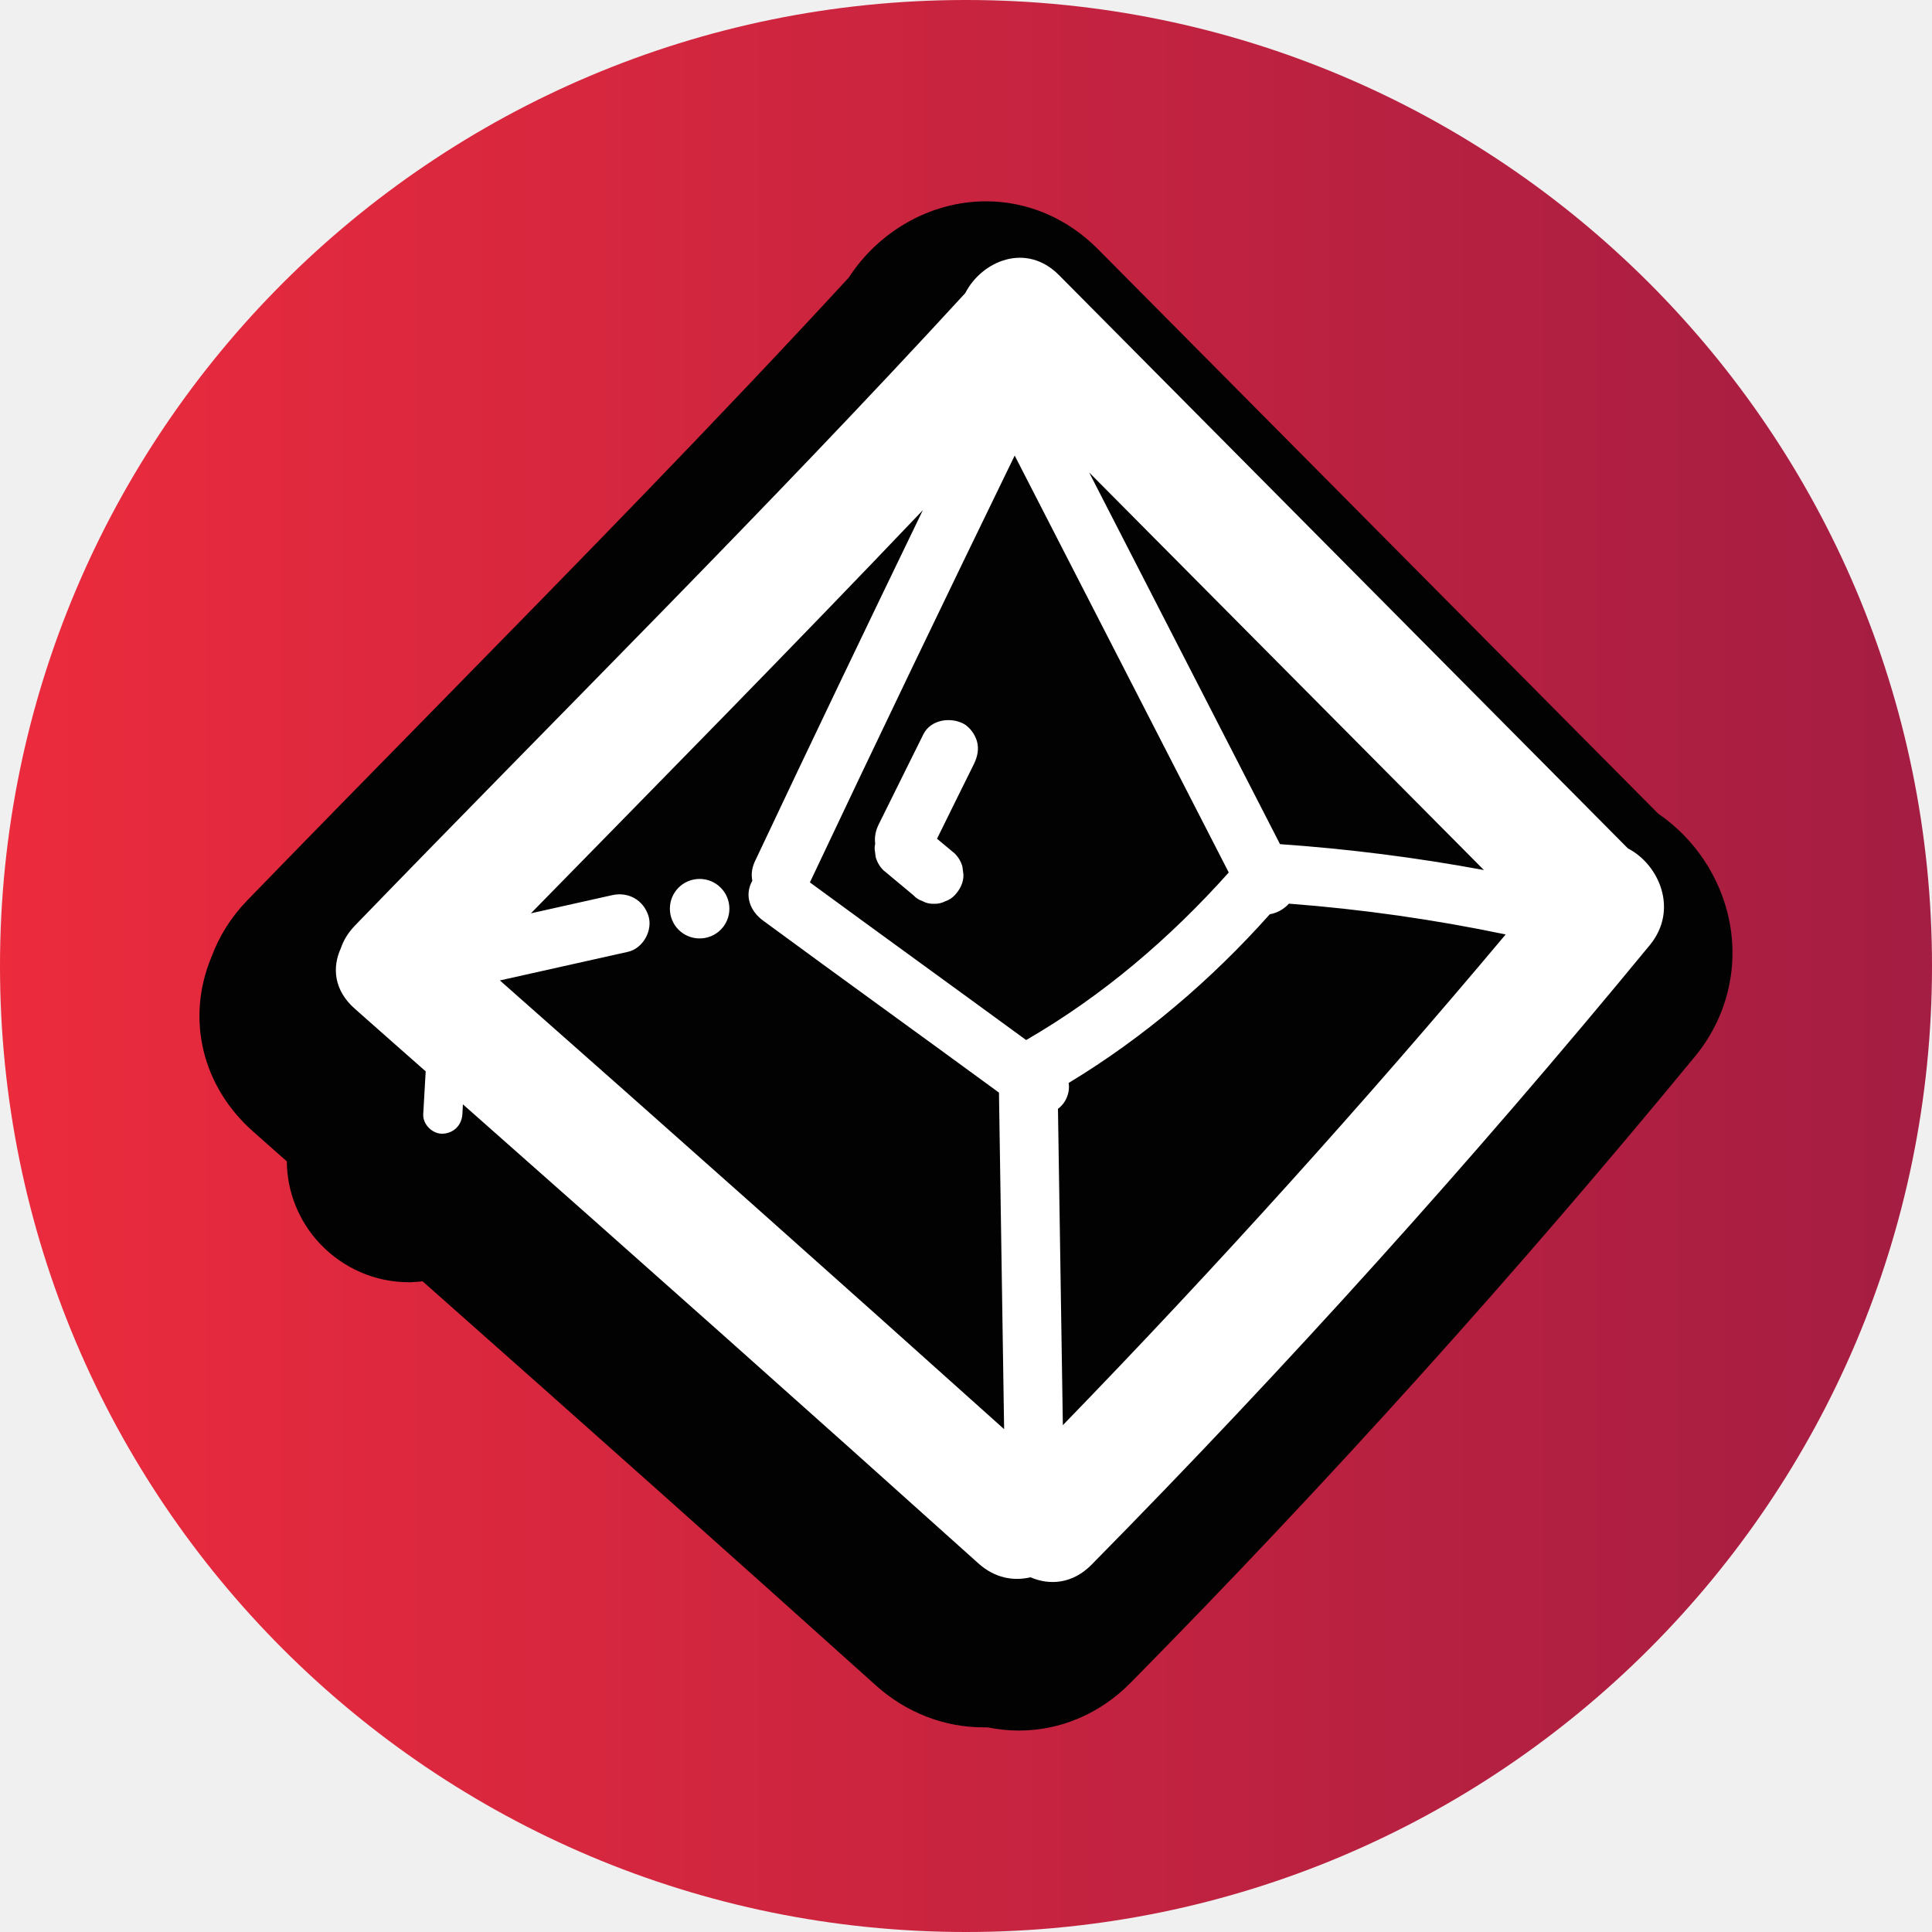
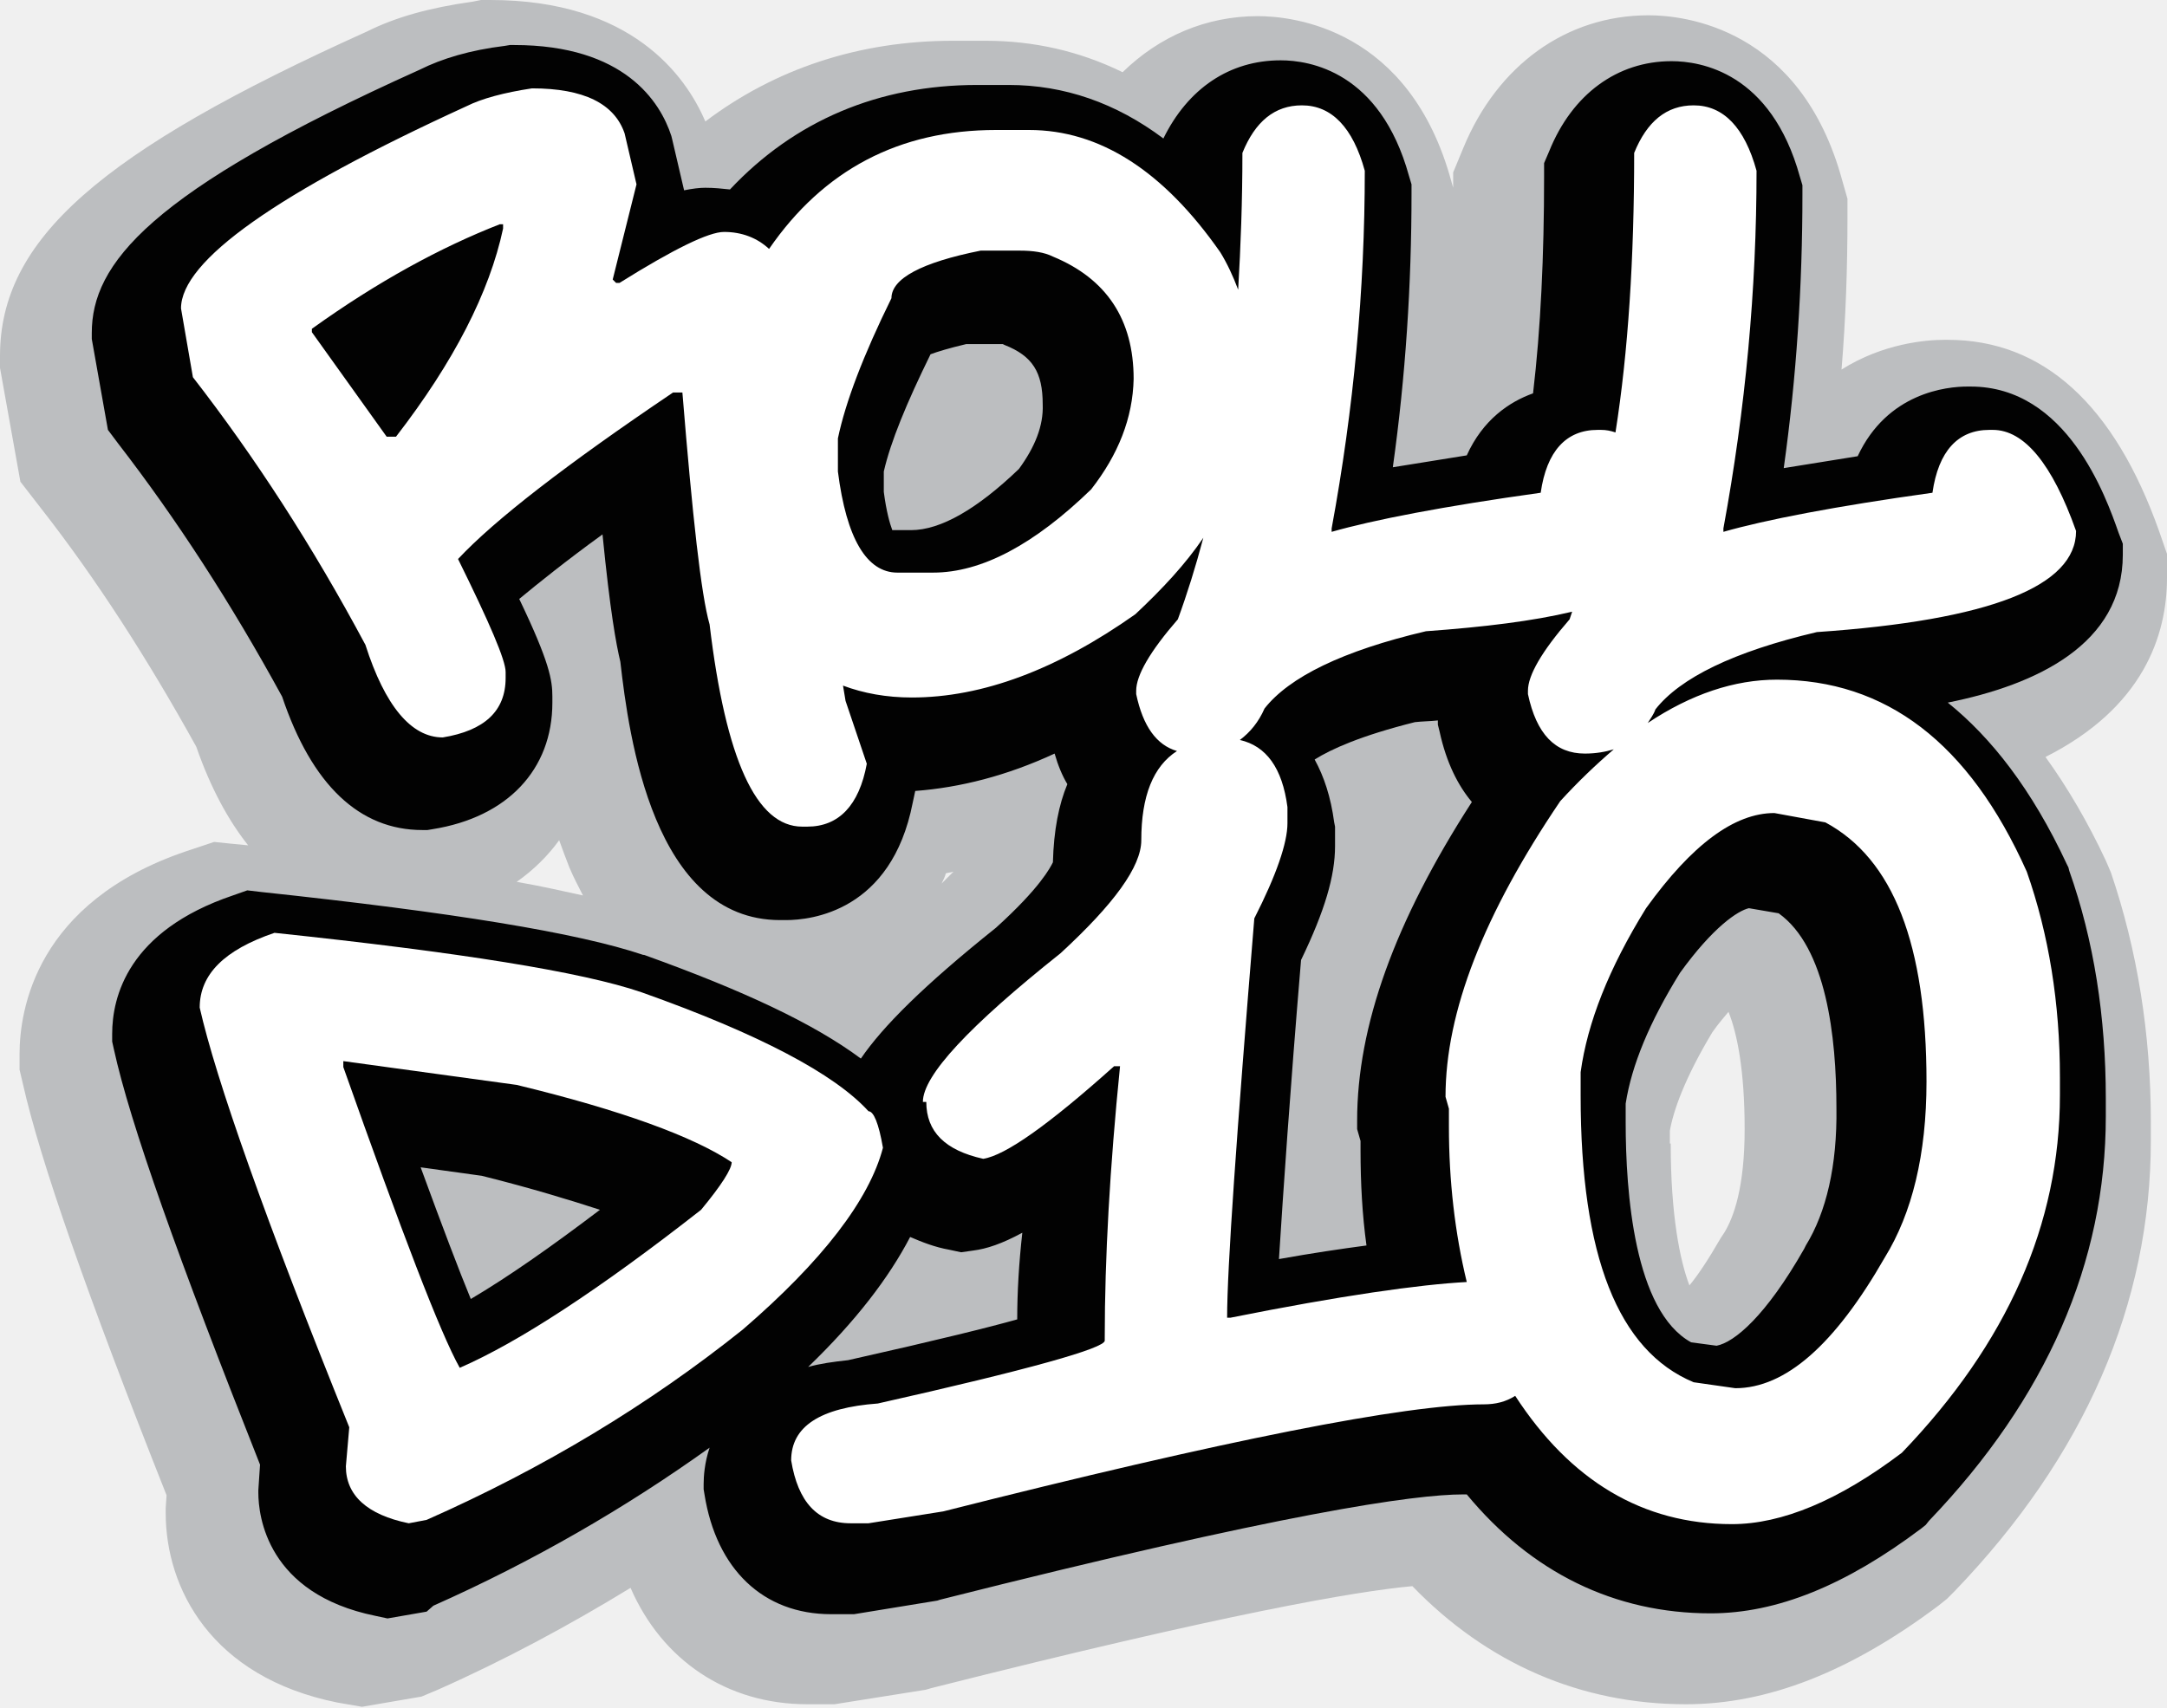
- <svg xmlns="http://www.w3.org/2000/svg" version="1.1" id="Layer_1" x="0px" y="0px" viewBox="0 0 150 150" style="enable-background:new 0 0 150 150;" xml:space="preserve">
+ <svg xmlns="http://www.w3.org/2000/svg" version="1.1" id="Layer_1" x="0px" y="0px" viewBox="0 0 255 201" style="enable-background:new 0 0 255 201;" xml:space="preserve">
  <style type="text/css">
- 	.st0{fill:url(#SVGID_1_);}
+ 	.st0{fill:#BCBEC0;}
	.st1{fill:#020202;}
	.st2{fill:#FFFFFF;}
</style>
  <g>
-     <linearGradient id="SVGID_1_" gradientUnits="userSpaceOnUse" x1="0" y1="77" x2="150" y2="77" gradientTransform="matrix(1 0 0 -1 0 152)">
-       <stop offset="0" style="stop-color:#EC2B3D" />
-       <stop offset="1" style="stop-color:#A41D42" />
-     </linearGradient>
-     <circle class="st0" cx="75" cy="75" r="75" />
-     <g>
-       <path class="st1" d="M134.25,71.43c-0.69-3.36-2.71-6.35-5.51-8.26L85.23,19.33c-2.37-2.39-5.45-3.7-8.68-3.7    c-4.25,0-8.3,2.29-10.66,5.93c-10.38,11.27-21.32,22.42-31.9,33.21c-4.86,4.95-9.87,10.06-14.79,15.13    c-1.24,1.28-2.17,2.75-2.77,4.37c-2.01,4.78-0.76,10.07,3.23,13.59c0.87,0.77,1.74,1.54,2.61,2.31c0.01,2.35,0.93,4.66,2.58,6.4    c1.79,1.89,4.28,2.98,6.84,2.98h0.23l0.18-0.01c0.24-0.01,0.47-0.03,0.71-0.06c12.73,11.27,24.29,21.57,35.21,31.39    c2.33,2.09,5.28,3.24,8.32,3.24c0.11,0,0.22,0,0.33,0c0.8,0.16,1.62,0.25,2.44,0.25c3.24,0,6.32-1.32,8.68-3.72    c15.26-15.47,30-31.83,43.81-48.62C134.06,79.04,135.02,75.17,134.25,71.43z" />
-       <path class="st2" d="M126.39,65.87c-14.73-14.84-29.45-29.68-44.17-44.51c-2.56-2.58-6-1.09-7.28,1.4    C59.55,39.52,43.37,55.52,27.55,71.87c-0.54,0.56-0.89,1.16-1.09,1.76c-0.68,1.48-0.54,3.26,1.09,4.69    c1.84,1.62,3.66,3.25,5.5,4.86c-0.06,1.11-0.13,2.21-0.19,3.32c-0.05,0.8,0.73,1.56,1.52,1.52c0.86-0.04,1.47-0.67,1.52-1.52    c0.01-0.25,0.03-0.51,0.04-0.76c13.39,11.83,26.74,23.7,40.02,35.64c1.28,1.15,2.73,1.39,4.05,1.08c1.48,0.64,3.26,0.52,4.74-0.98    c15.16-15.38,29.61-31.41,43.33-48.09C130.36,70.63,128.8,67.11,126.39,65.87z M79.67,80.75c-5.59-4.09-11.21-8.15-16.79-12.24    c5.23-11.08,10.54-22.12,15.9-33.14c5.54,10.79,11.08,21.58,16.62,32.37C90.82,72.86,85.61,77.31,79.67,80.75z M99.38,65.54    c-4.94-9.62-9.88-19.24-14.82-28.86C94.78,46.97,105,57.26,115.21,67.55C109.98,66.58,104.69,65.91,99.38,65.54z M38.81,76.12    c3.31-0.74,6.63-1.48,9.94-2.22c1.17-0.26,1.96-1.67,1.59-2.81c-0.4-1.22-1.56-1.87-2.81-1.59c-2.1,0.47-4.21,0.94-6.31,1.41    c10.18-10.4,20.4-20.76,30.43-31.3C67.26,48.69,62.9,57.78,58.6,66.9c-0.24,0.52-0.28,1.02-0.19,1.48    c-0.65,1.15-0.16,2.37,0.83,3.09c6.09,4.48,12.22,8.89,18.32,13.36c0.13,8.71,0.27,17.42,0.4,26.13    C64.96,99.29,51.91,87.68,38.81,76.12z M82.52,110.65c-0.13-8.19-0.25-16.38-0.38-24.56c0.22-0.17,0.42-0.38,0.55-0.61    c0.27-0.47,0.35-0.95,0.28-1.4c5.84-3.53,11.08-8.01,15.62-13.1c0.56-0.09,1.09-0.39,1.48-0.82c5.66,0.43,11.28,1.23,16.83,2.39    C105.9,85.66,94.44,98.36,82.52,110.65z M75.85,57.55c0.17,0.61,0.04,1.2-0.23,1.76c-0.96,1.94-1.92,3.87-2.87,5.81    c0.46,0.38,0.92,0.77,1.38,1.15c0.28,0.28,0.48,0.62,0.59,1.01c0.03,0.2,0.05,0.4,0.08,0.61c0.03,0.61-0.27,1.18-0.67,1.61    c-0.21,0.22-0.45,0.38-0.73,0.47c-0.27,0.14-0.56,0.21-0.88,0.2c-0.31,0.01-0.61-0.05-0.88-0.2c-0.28-0.09-0.53-0.25-0.73-0.47    c-0.78-0.65-1.55-1.29-2.33-1.94c-0.28-0.28-0.48-0.62-0.59-1.01c-0.03-0.2-0.05-0.4-0.08-0.61c-0.01-0.15,0.01-0.3,0.04-0.44    c-0.07-0.52,0.04-1.02,0.27-1.49c1.16-2.33,2.31-4.67,3.47-7c0.57-1.14,2.09-1.36,3.12-0.82C75.29,56.45,75.7,57.02,75.85,57.55z     M56.63,70.55c0,1.28-1.03,2.31-2.31,2.31c-1.28,0-2.31-1.03-2.31-2.31s1.03-2.31,2.31-2.31C55.6,68.24,56.63,69.28,56.63,70.55z" />
-     </g>
+     <path class="st0" d="M39.7,200.4c-14.9-3-20.2-13.5-20.2-22.3v-0.6l0.1-1.5c-9.4-23.7-14.9-39.5-16.9-48.4l-0.4-1.7v-1.8   c0-5.2,1.9-17.9,19.6-23.9l3.3-1.1c0,0,3.8,0.4,4,0.4c-2.3-2.9-4.4-6.7-6.1-11.6C17.4,77.6,11.3,68.1,4.8,59.8l-2.4-3.1L0,43.3   v-1.4c0-13.7,11.7-24,43.2-38.2c3.4-1.7,7.4-2.8,12.4-3.5L56.6,0h1.1c16.6,0,23,8.9,25.3,14.3c8.2-6.2,18.1-9.5,29.1-9.5h3.9   c5.6,0,11,1.2,16.1,3.7c4.3-4.2,9.8-6.6,15.9-6.6c4.1,0,17.9,1.4,22.8,19.5l0.2,0.7v-1.8l1.2-2.9c4-9.7,12.1-15.6,21.8-15.6   c4.1,0,17.9,1.4,22.8,19.5l0.6,2.1v2.1c0,6-0.2,12-0.7,18c4.9-3.1,10-3.5,12.1-3.5h0.4c11.2,0,19.6,7.6,24.9,22.6l0.9,2.6V68   c0,6.8-2.8,15.3-14.3,21.1c2.6,3.6,5,7.7,7.1,12.2l0.3,0.7l0.3,0.7c3.1,9.1,4.7,19,4.7,29.4v2.1c0,19.3-7.8,37.2-23.1,53.1   l-0.9,0.9l-1,0.8c-10.4,7.8-20.1,11.6-29.7,11.6c-12.4,0-23.4-4.8-32.2-13.9c-6.6,0.6-21.8,3.2-56.6,12l-0.7,0.2l-10.7,1.7H95   c-9.5,0-17.1-5.2-20.8-13.7c-7.2,4.4-14.8,8.5-22.7,12l-1.9,0.8l-7,1.2L39.7,200.4z M196.6,134.6c0,8.5,1.1,13.8,2.2,16.7   c1-1.2,2.2-3,3.7-5.6l0.2-0.3l0.2-0.3c1.1-1.8,2.4-5.3,2.4-12.2c0-7-0.9-11.3-1.9-13.8c-0.5,0.6-1.2,1.4-1.9,2.4   c-3.3,5.5-4.6,9.3-5,11.6V134.6z M60.8,103.8c2.9,0.5,5.5,1.1,7.8,1.6c-0.5-1-1.1-2.1-1.6-3.3c-0.4-1-0.8-2.1-1.2-3.2   C64.5,100.7,62.8,102.4,60.8,103.8z M111.3,102.8c-0.1,0.4-0.3,0.8-0.5,1.2c0.5-0.5,1-1,1.4-1.4   C111.9,102.7,111.6,102.7,111.3,102.8z" />
+     <path class="st1" d="M249.8,65.3V64l-0.5-1.3c-1.5-4.3-6.1-17.2-17.4-17.2h-0.4c-2.4,0-9.4,0.7-12.9,8.2c-3.2,0.5-6.1,1-8.7,1.4   c1.5-10.7,2.2-21.5,2.2-32.2v-1.1l-0.3-1c-3.4-12.3-11.7-13.6-15.1-13.6c-6.4,0-11.7,3.9-14.4,10.6l-0.6,1.4v1.6   c0,9.3-0.4,17.9-1.3,25.5c-2.8,1-5.9,3.1-7.8,7.3c-3.2,0.5-6.1,1-8.7,1.4c1.5-10.7,2.2-21.5,2.2-32.2v-1.1l-0.3-1   c-3.4-12.3-11.7-13.6-15.1-13.6c-6,0-10.9,3.3-13.8,9.2c-5.6-4.2-11.7-6.3-18.2-6.3H115c-11.6,0-21.5,4.2-29.1,12.3   C85,22.2,84,22.1,83,22.1c-0.7,0-1.5,0.1-2.5,0.3l-1.4-6L79,16c-1.3-4-5.5-10.7-18.5-10.7H60l-0.6,0.1C55.3,5.9,52,6.9,49.4,8.2   c-32,14.4-38.6,22.9-38.6,31v0.7l1.9,10.7l1.2,1.6C20.7,61,27.2,71,33.2,82c3.5,10.4,9.1,15.7,16.5,15.7h0.6l0.6-0.1   C59.7,96.2,65,90.6,65,82.7V82c0-1.9-0.3-4-3.9-11.5c2.3-1.9,5.4-4.4,9.8-7.6c0.9,9.1,1.6,12.9,2.1,15c1,8.8,3.9,30.4,18.8,30.4   h0.7c2.9,0,12.4-1,14.9-13.8l0.3-1.4c5.3-0.4,10.8-1.8,16.4-4.4c0.4,1.4,0.9,2.6,1.5,3.6c-1,2.4-1.6,5.4-1.7,9.2   c-0.3,0.6-1.5,3-6.7,7.7c-8.5,6.8-13.3,11.6-15.9,15.4c-5.5-4.1-13.8-8-25.5-12.2l-0.1,0c-7.7-2.6-22.4-5-44.9-7.4l-1.7-0.2   l-1.7,0.6c-12.4,4.2-14.2,12-14.2,16.3v0.9l0.2,0.9c1.9,8.7,7.6,24.7,17.2,48.9l-0.2,3v0.3c0,2.7,1,11.9,13.8,14.5l1.4,0.3l4.6-0.8   L51,189c11.7-5.2,22.6-11.5,32.5-18.6c-0.6,1.8-0.7,3.4-0.7,4.3v0.6l0.1,0.6c1.4,8.8,6.9,14.1,14.9,14.1h2.7l9.8-1.6l0.3-0.1   c40.4-10.2,55.8-12.4,61.6-12.4c0.1,0,0.3,0,0.4,0c7.6,9.2,17.4,14,28.7,14c7.8,0,15.9-3.3,24.8-10l0.5-0.4l0.4-0.5   c13.8-14.4,20.8-30.4,20.8-47.6v-2.1c0-9.6-1.4-18.6-4.3-26.8l-0.1-0.4l-0.2-0.4c-4.1-8.8-8.9-14.9-14-19   C239.7,80.6,249.8,75.8,249.8,65.3z M119.9,55.2c-4.9,4.7-9.2,7.2-12.7,7.2H105c-0.3-0.8-0.7-2.2-1-4.5v-2.4   c0.8-3.5,2.7-8.1,5.5-13.8l0,0c0.8-0.3,2.1-0.7,4.2-1.2h3.7c0.3,0,0.5,0,0.6,0l0.2,0.1c3.3,1.3,4.5,3.2,4.5,7   C122.8,50.1,121.8,52.6,119.9,55.2z M55.4,152.9c-1.4-3.4-3.3-8.4-5.9-15.5l7.2,1c6,1.5,10.5,2.9,13.9,4   C64.8,146.8,59.8,150.3,55.4,152.9z M119.7,155.3c-3.2,0.9-9.2,2.4-19.9,4.8c-1.8,0.2-3.3,0.4-4.7,0.8c5.6-5.4,9.5-10.5,12-15.3   c1.4,0.6,2.9,1.2,4.6,1.5l1.4,0.3l1.4-0.2c1.6-0.2,3.4-0.8,5.8-2.1C119.9,148.7,119.7,152.1,119.7,155.3z M159.7,131.9v1l0.4,1.4   v1.1c0,3.8,0.2,7.6,0.7,11.2c-3,0.4-6.4,0.9-10.3,1.6c0.5-7.9,1.3-19.7,2.6-35.2c2.8-5.8,4-9.9,4-13.4v-2.3l-0.1-0.5   c-0.4-3-1.2-5.4-2.3-7.4c1.9-1.2,5.4-2.8,11.8-4.4c0.9-0.1,1.8-0.1,2.7-0.2v0.5l0.2,0.8c0.8,3.7,2.2,6.4,3.8,8.3   C164.1,108.5,159.7,120.8,159.7,131.9z M212.5,146.6l-0.1,0.2l-0.1,0.2c-4.5,7.9-8.2,11-10.3,11.4l-3-0.4   c-6.7-3.7-7.7-17.7-7.7-25.9v-2.2c0.7-4.5,2.8-9.6,6.4-15.4c3.9-5.4,6.8-7.3,8.1-7.6l3.5,0.6c5.6,4,6.8,14.5,6.8,22.9   C216.2,137.2,214.9,142.7,212.5,146.6z" />
+     <path class="st2" d="M102.2,130.8c-4-4.4-12.9-9.1-26.7-14c-7-2.4-21.4-4.7-43.2-7c-5.9,2-8.8,4.9-8.8,8.8   c1.9,8.4,7.7,24.9,17.6,49.4l-0.4,4.6c0,3.4,2.5,5.7,7.4,6.7l2.1-0.4c13.8-6.1,26.2-13.6,37.2-22.4c9.4-8.1,14.9-15.3,16.5-21.4   C103.4,132.2,102.8,130.8,102.2,130.8z M82.5,142.4C70.5,151.8,61,158,54.1,161c-2.3-4.1-6.8-15.9-13.7-35.4v-0.7l20.4,2.8   c12.4,3,20.8,6.1,25.3,9.1C86.1,137.6,84.9,139.5,82.5,142.4z" />
+     <path class="st2" d="M209.1,80c-5,0-10.1,1.7-15.2,5.1c0.3-0.5,0.7-1,0.9-1.6c2.9-3.7,9.2-6.8,19-9.1c20.4-1.4,30.5-5.4,30.5-11.9   c-2.8-7.9-6.1-11.9-9.8-11.9h-0.4c-3.7,0-6,2.5-6.7,7.4c-11.5,1.6-19.7,3.2-24.6,4.6v-0.4c2.6-14.1,3.9-28.1,3.9-42.1   c-1.4-5.1-3.9-7.7-7.4-7.7c-3.2,0-5.5,1.9-7,5.6c0,12.4-0.7,23.4-2.2,32.9c-0.6-0.2-1.1-0.3-1.7-0.3h-0.4c-3.7,0-6,2.5-6.7,7.4   c-11.5,1.6-19.7,3.2-24.6,4.6v-0.4c2.6-14.1,3.9-28.1,3.9-42.1c-1.4-5.1-3.9-7.7-7.4-7.7c-3.2,0-5.5,1.9-7,5.6   c0,5.7-0.2,11-0.5,16.1c-0.6-1.6-1.3-3.1-2.1-4.4c-6.7-9.6-14.2-14.4-22.5-14.4h-3.9c-11.4,0-20.3,4.7-26.7,14   c-1.4-1.3-3.2-2-5.3-2c-1.8,0-5.9,2-12.3,6h-0.4l-0.4-0.4l2.8-11.2l-1.4-6c-1.2-3.5-4.8-5.3-10.9-5.3c-3.3,0.5-5.9,1.2-7.7,2.1   C32.6,22.7,21.3,30.7,21.3,36.3l1.4,8.1C30,53.8,36.8,64.3,43,75.9c2.3,7.2,5.4,10.9,9.1,10.9c4.9-0.8,7.4-3.1,7.4-7v-0.7   c0-1.4-1.9-5.8-5.6-13.3c4.3-4.6,12.7-11.1,25.3-19.6h1.1c1.2,14.7,2.2,23.8,3.2,27.3c1.9,15.9,5.5,23.8,10.9,23.8H95   c3.7,0,6.1-2.5,7-7.4l-2.5-7.4c-0.1-0.6-0.2-1.2-0.3-1.8c2.4,0.9,5.1,1.4,8.1,1.4c8.3,0,17.1-3.3,26.3-9.8c3.2-3,5.9-5.9,8-9   c-0.9,3.4-1.9,6.6-3,9.6c-3.3,3.8-4.9,6.6-4.9,8.4v0.4c0.8,3.8,2.4,6,4.8,6.7c-2.8,1.8-4.2,5.3-4.2,10.5c0,3.1-3.2,7.5-9.5,13.3   c-10.8,8.6-16.2,14.4-16.2,17.5h0.4c0,3.5,2.2,5.7,6.7,6.7c2.6-0.4,7.7-4,15.4-10.9h0.7c-1.2,11.9-1.8,22.6-1.8,31.9v0.4   c0,0.9-8.9,3.4-26.7,7.4c-6.8,0.5-10.2,2.7-10.2,6.7c0.8,4.9,3.1,7.4,7,7.4h2.1l8.8-1.4c33.2-8.4,54.4-12.6,63.6-12.6   c1.4,0,2.6-0.3,3.7-1c6.5,10,15,15.1,25.5,15.1c5.9,0,12.6-2.8,20-8.4c12.4-12.9,18.6-26.9,18.6-42.1v-2.1c0-8.7-1.3-16.8-3.9-24.2   C231.7,87.4,221.9,80,209.1,80z M59.2,26.9c-1.6,7.5-5.8,15.7-12.6,24.5h-1.1l-8.8-12.3v-0.4c7.8-5.6,15.2-9.6,22.1-12.3h0.4V26.9z    M128.4,57.6c-6.7,6.5-12.9,9.8-18.6,9.8h-4.2c-3.6,0-6-4-7-11.9v-3.9c0.9-4.3,3-9.8,6.3-16.5c0-2.3,3.5-4.2,10.5-5.6h4.6   c1.6,0,2.9,0.2,3.9,0.7c6.3,2.6,9.5,7.4,9.5,14.4C133.3,49.2,131.6,53.5,128.4,57.6z M170.1,129.1l0.4,1.4v2.1   c0,6.4,0.7,12.5,2.1,18.3c-5.6,0.3-14.8,1.6-27.8,4.2h-0.4c0-5.8,1.1-21.4,3.2-47c2.6-5.1,3.9-8.9,3.9-11.2V95   c-0.6-4.6-2.5-7.2-5.6-7.9c1.2-0.9,2.2-2.1,2.9-3.7c2.9-3.7,9.2-6.8,19-9.1c6.9-0.5,12.6-1.2,17.2-2.3c-0.1,0.3-0.2,0.6-0.3,0.9   c-3.3,3.8-4.9,6.6-4.9,8.4v0.4c1,4.7,3.2,7,6.7,7c1.3,0,2.4-0.2,3.4-0.5c-2.1,1.8-4.2,3.8-6.3,6.1   C174.6,107.6,170.1,119.1,170.1,129.1z M221.8,148c-5.9,10.3-11.7,15.4-17.6,15.4l-4.9-0.7c-8.9-3.7-13.3-14.9-13.3-33.7v-2.8   c0.8-5.8,3.3-12.2,7.7-19.3c5.4-7.5,10.4-11.2,15.1-11.2l6,1.1c8,4.3,11.9,14.4,11.9,30.5C226.7,135.9,225,142.8,221.8,148z" />
  </g>
</svg>
